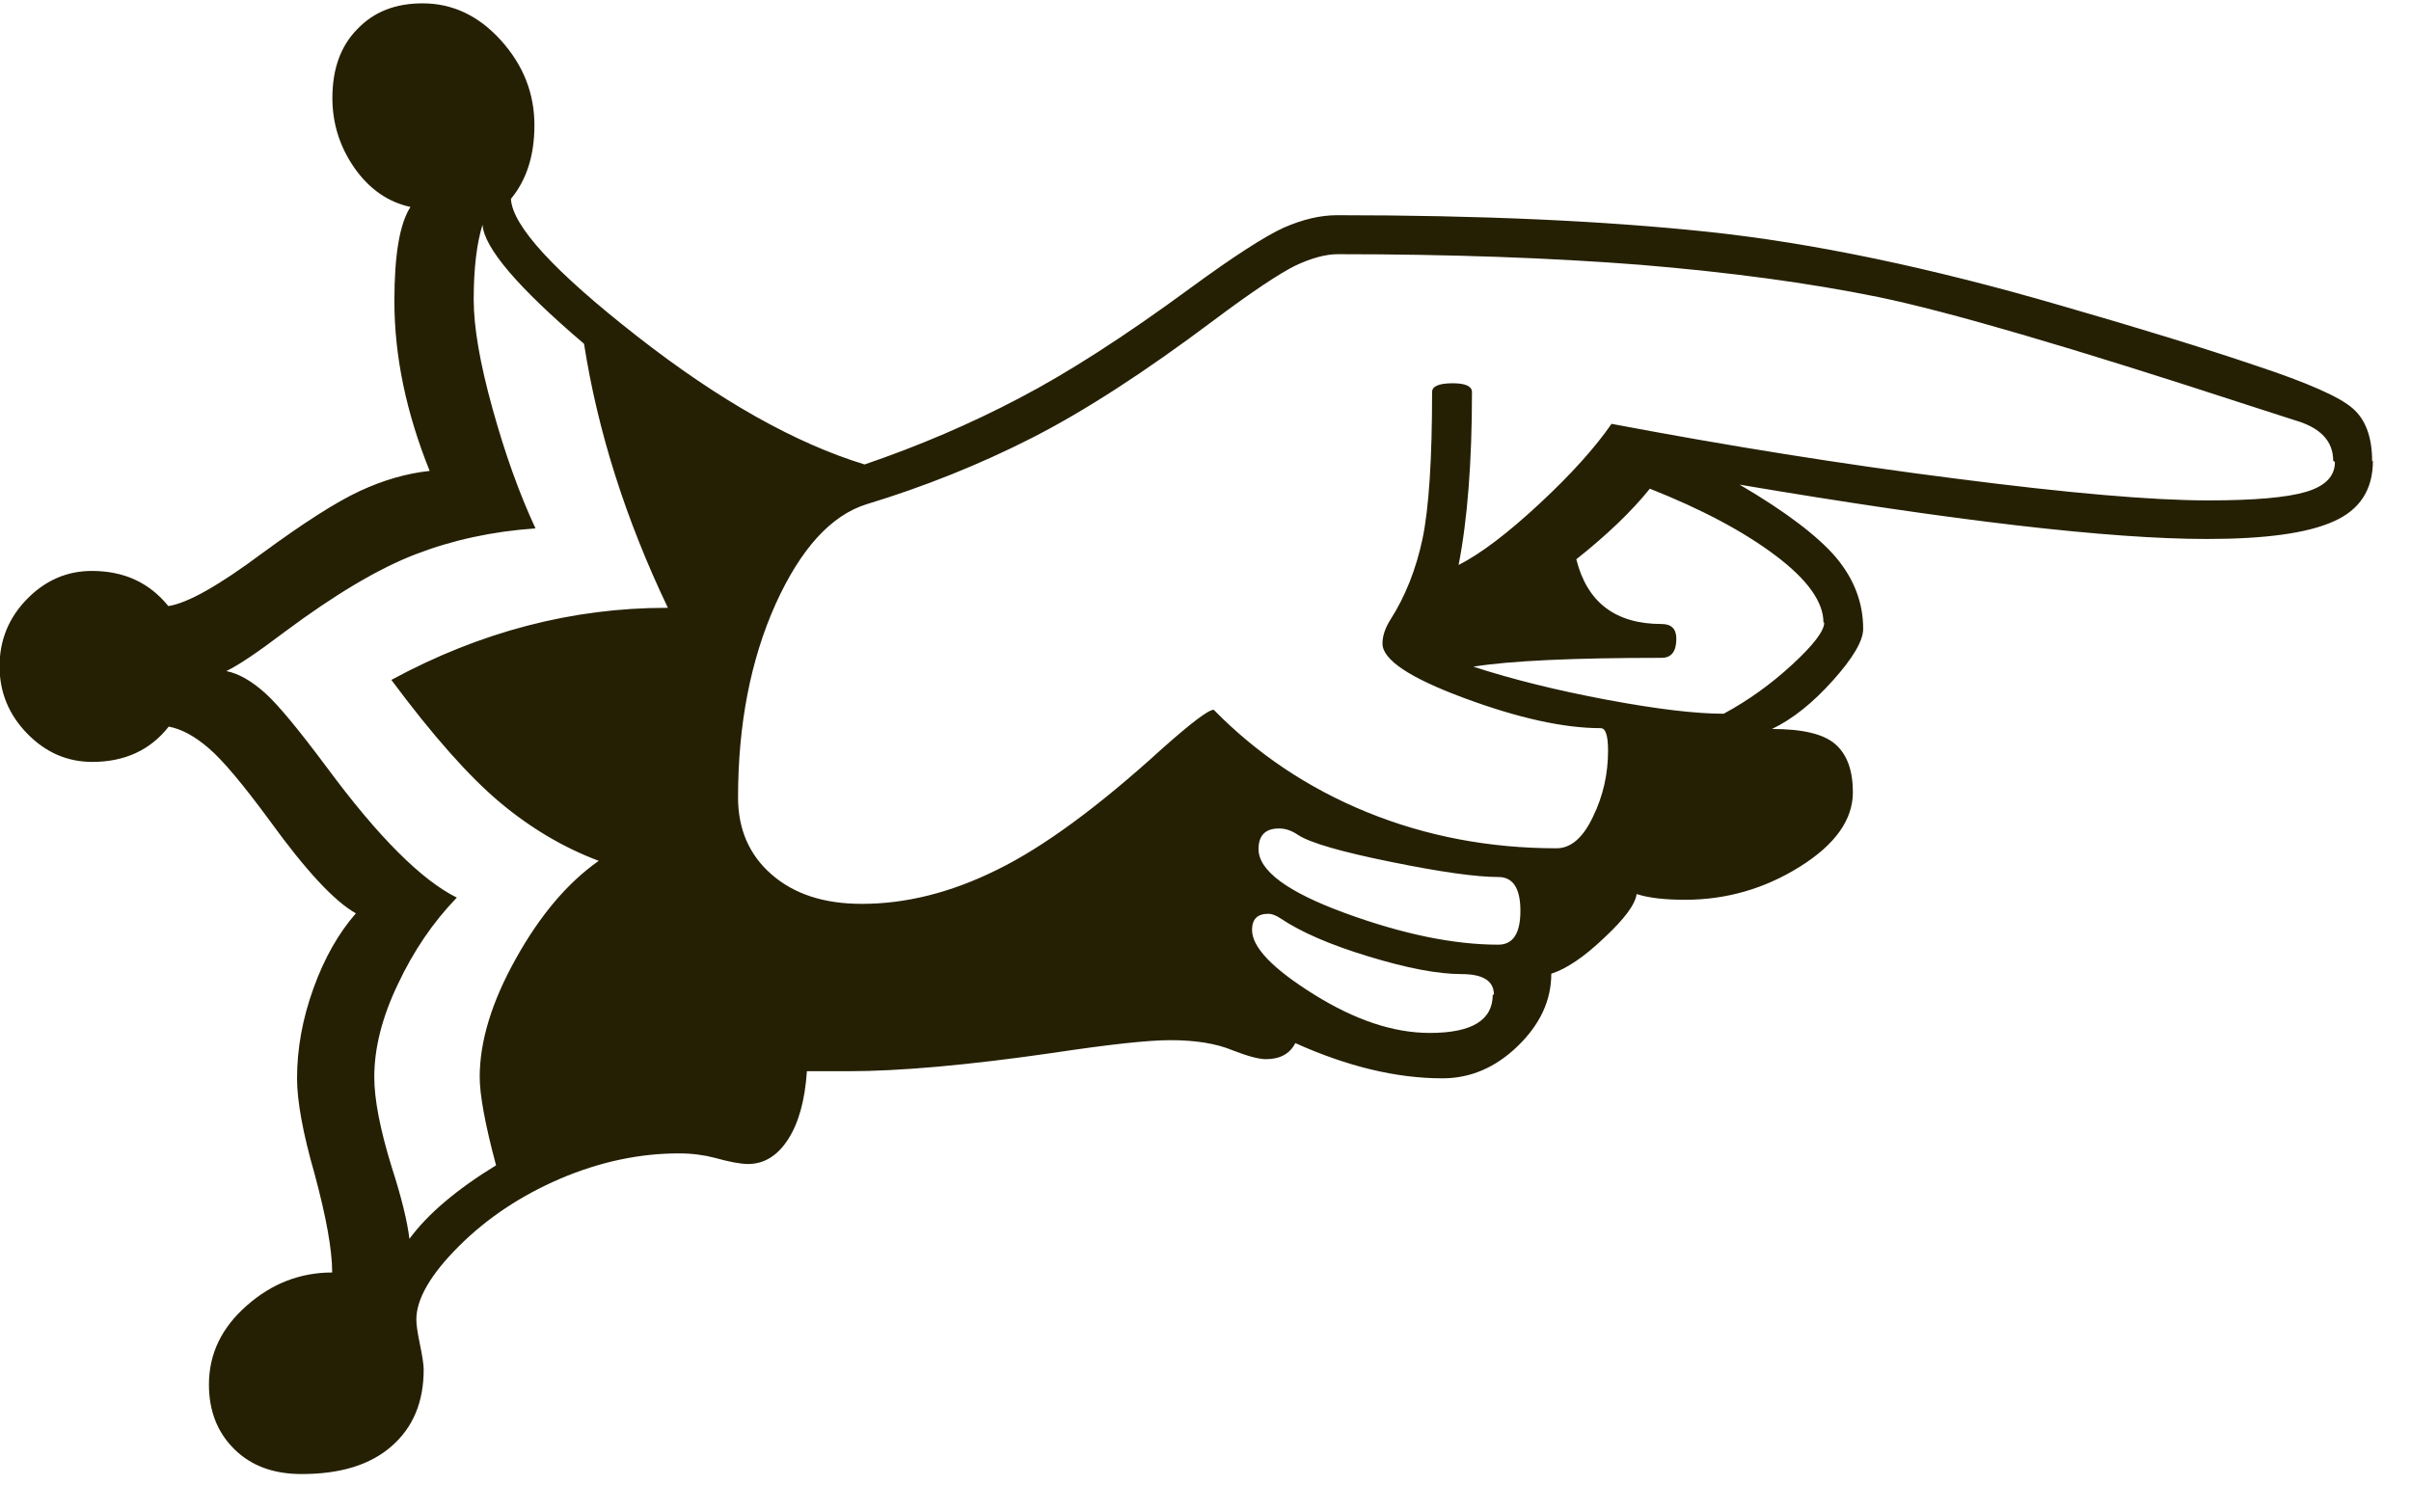
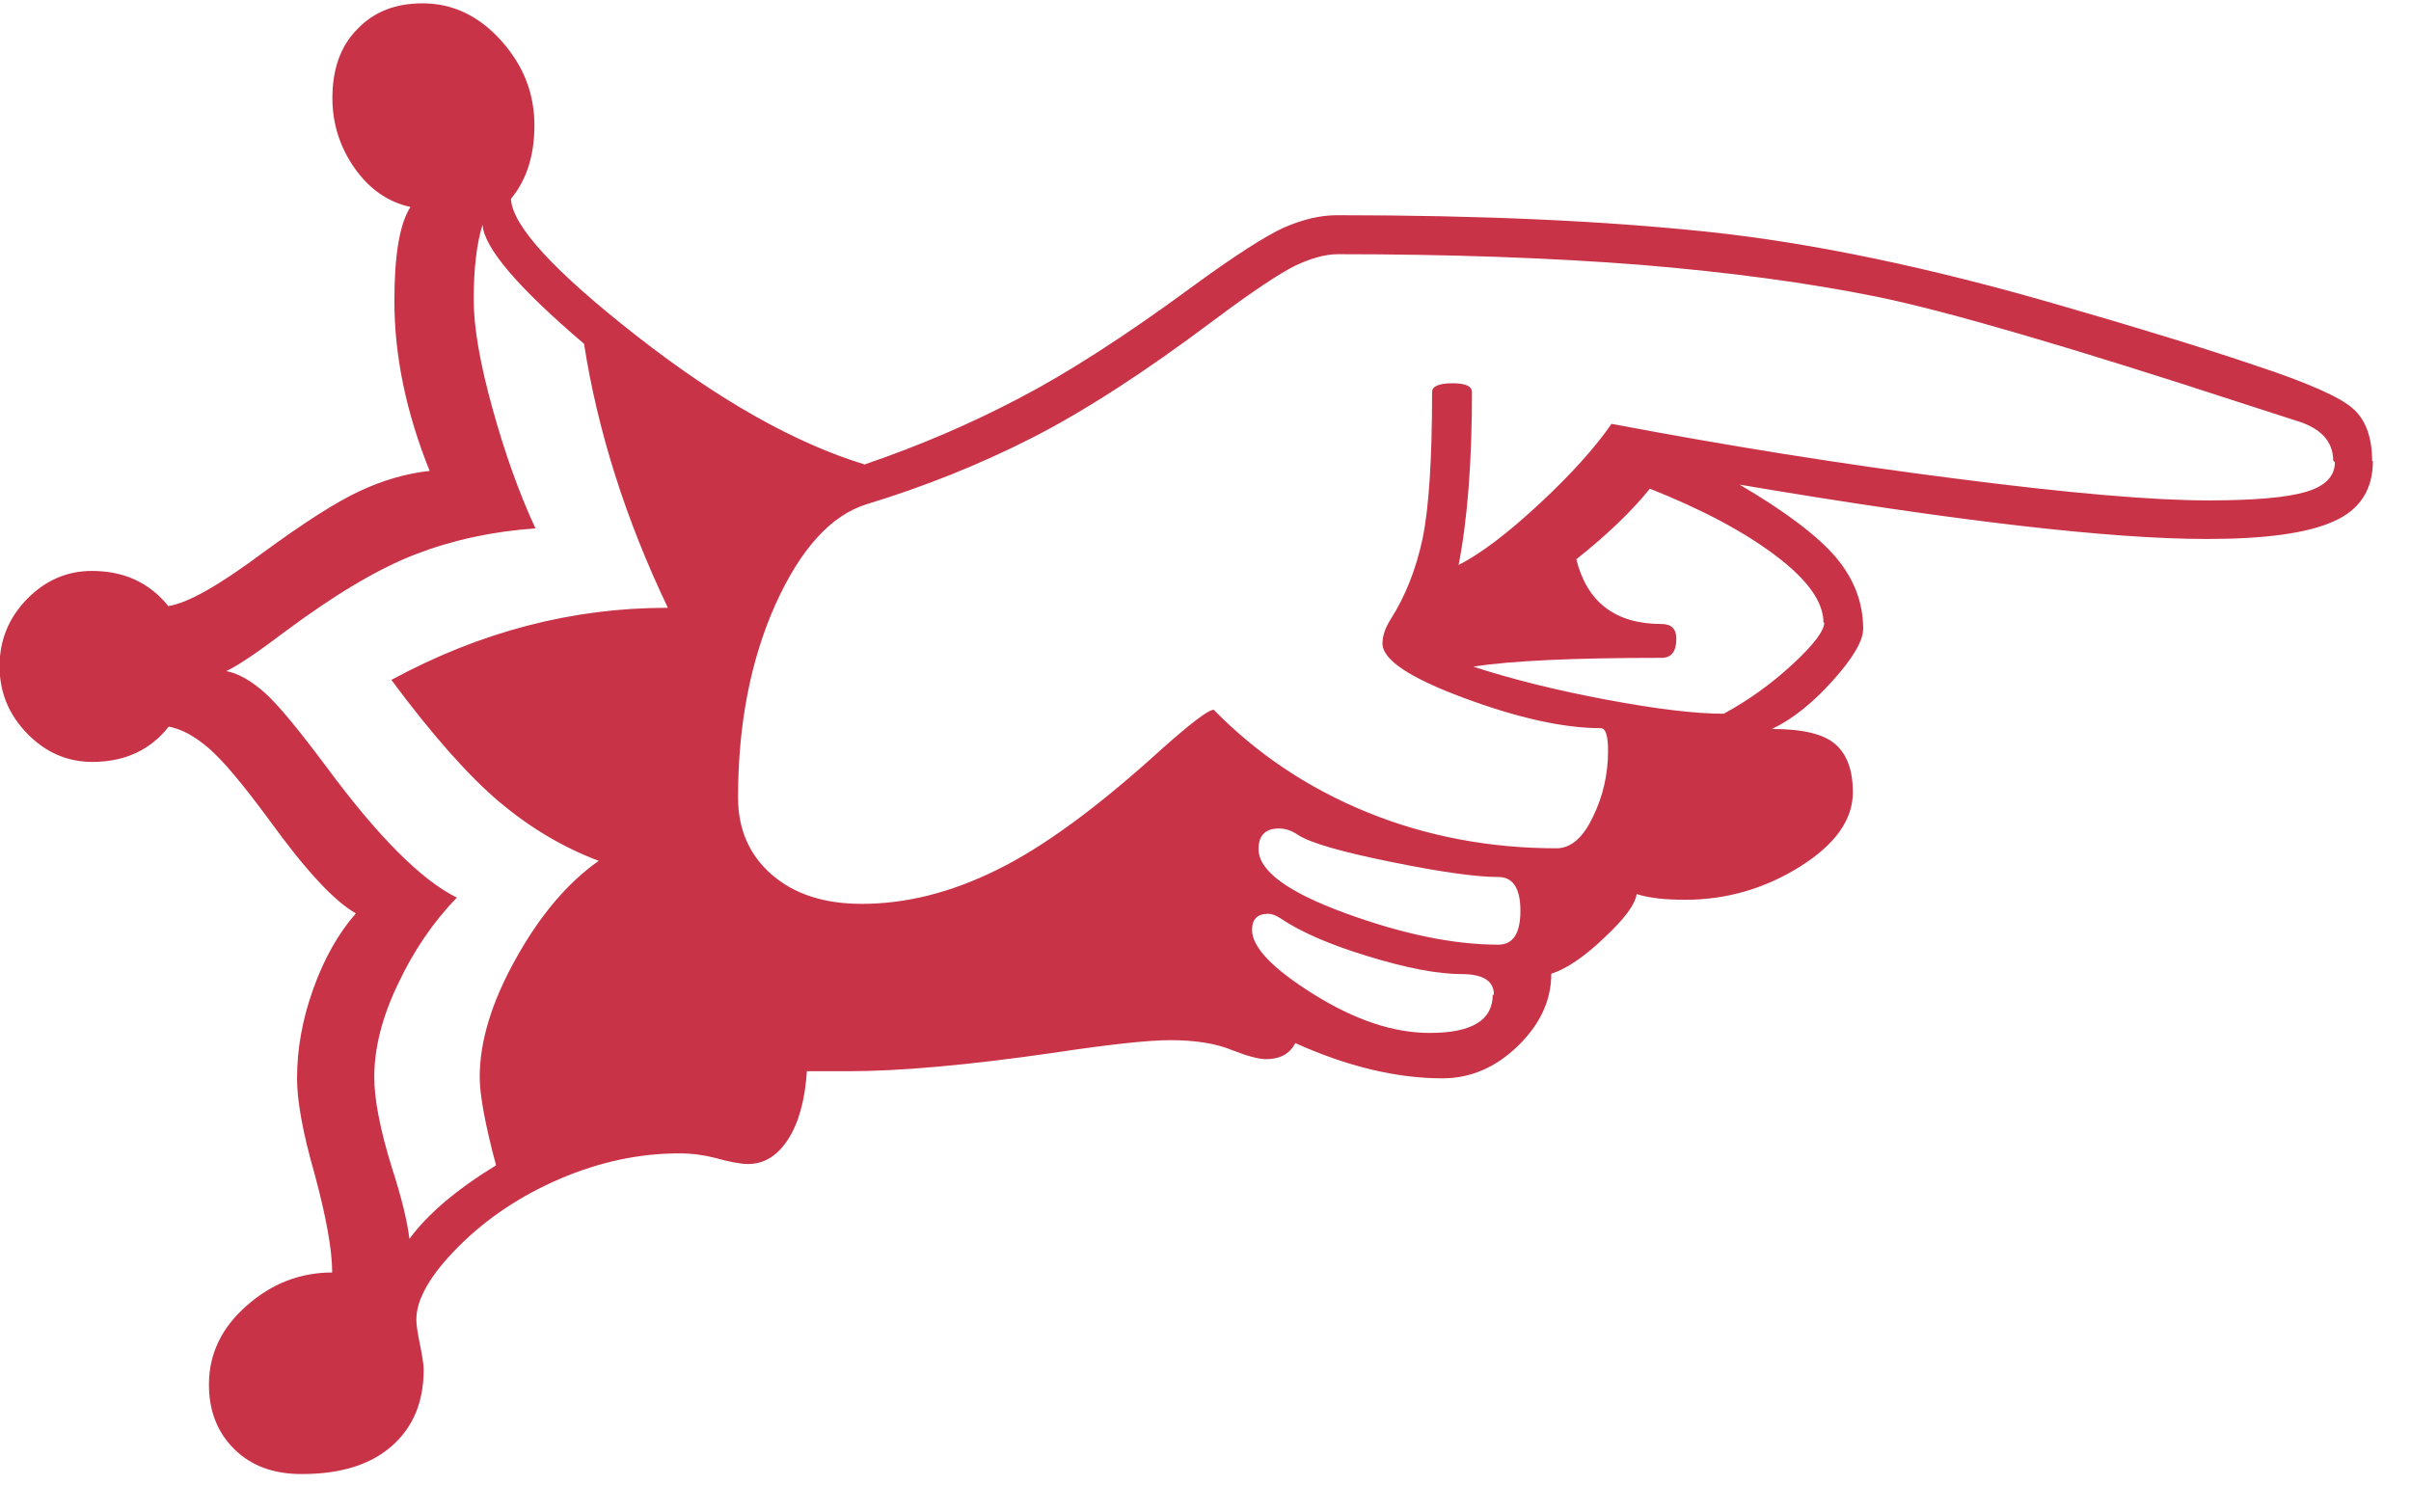
<svg xmlns="http://www.w3.org/2000/svg" width="59" height="37" viewBox="0 0 59 37">
-   <path d="M58.068 11.276c0 .708-.32 1.203-.963 1.485-.642.29-1.677.43-3.105.43-2.364 0-6.174-.44-11.43-1.33 1.128.66 1.914 1.26 2.358 1.78.444.53.666 1.11.666 1.75 0 .29-.246.71-.738 1.26s-.99.95-1.494 1.19c.744 0 1.26.12 1.548.37.288.25.432.64.432 1.18 0 .67-.432 1.28-1.296 1.82-.864.54-1.8.81-2.808.81-.48 0-.876-.04-1.188-.14-.036.26-.3.61-.792 1.07-.492.47-.924.76-1.296.88 0 .65-.273 1.24-.82 1.77-.545.528-1.16.79-1.844.79-1.128 0-2.328-.29-3.6-.862-.132.26-.372.393-.72.393-.168 0-.438-.07-.81-.215-.408-.17-.918-.25-1.53-.25-.54 0-1.494.104-2.862.31-2.076.3-3.75.45-5.022.45h-1.008c-.048.71-.2 1.264-.46 1.666-.257.4-.584.605-.98.605-.18 0-.45-.05-.81-.15-.264-.07-.558-.11-.882-.11-.972 0-1.94.208-2.907.62-.966.416-1.794.968-2.484 1.658s-1.035 1.29-1.035 1.79c0 .12.03.328.09.616s.09.49.09.61c0 .79-.26 1.414-.783 1.87-.522.46-1.257.684-2.205.684-.684 0-1.233-.2-1.647-.61-.414-.41-.62-.935-.62-1.583 0-.744.308-1.39.926-1.93.61-.54 1.31-.81 2.09-.81 0-.562-.15-1.37-.43-2.41-.29-1.01-.43-1.79-.43-2.34 0-.72.13-1.45.4-2.2s.62-1.36 1.04-1.84c-.52-.29-1.22-1.04-2.11-2.27-.65-.884-1.15-1.48-1.49-1.77-.34-.293-.66-.47-.98-.53-.45.576-1.08.864-1.87.864-.61 0-1.14-.23-1.59-.69-.45-.46-.68-1.01-.68-1.65 0-.633.22-1.182.67-1.644.45-.46.98-.69 1.59-.69.79 0 1.41.29 1.87.86.47-.07 1.232-.5 2.3-1.295 1.01-.74 1.803-1.25 2.385-1.52.58-.27 1.15-.433 1.71-.493-.575-1.43-.863-2.81-.863-4.16 0-1.13.13-1.89.393-2.3-.55-.12-1.01-.44-1.37-.955-.36-.517-.54-1.087-.54-1.71 0-.71.2-1.27.607-1.684.41-.432.94-.634 1.6-.634.732 0 1.37.3 1.917.905.55.61.82 1.3.82 2.08 0 .734-.19 1.334-.575 1.8.034.66 1.063 1.78 3.085 3.36 2.02 1.58 3.88 2.624 5.57 3.14 1.334-.456 2.594-.996 3.78-1.62 1.19-.62 2.59-1.52 4.196-2.7 1.064-.78 1.83-1.27 2.282-1.476.46-.2.89-.304 1.3-.304 3.493 0 6.517.136 9.073.406s5.45.874 8.66 1.81c1.91.55 3.5 1.04 4.76 1.467 1.27.42 2.06.77 2.37 1.05.31.27.47.7.47 1.29zm-13.446 3.96c0-.504-.39-1.05-1.17-1.638-.78-.588-1.806-1.134-3.078-1.638-.444.552-1.044 1.128-1.8 1.728.264 1.056.96 1.584 2.088 1.584.24 0 .36.12.36.36 0 .312-.12.468-.36.468-2.172 0-3.708.072-4.608.216.96.312 2.05.582 3.267.81 1.22.228 2.17.342 2.86.342.6-.324 1.16-.726 1.68-1.206s.78-.822.78-1.026zm12.474-3.96c0-.48-.312-.81-.936-.99-.108-.036-.48-.156-1.116-.36-4.332-1.416-7.356-2.3-9.072-2.655-1.716-.35-3.66-.61-5.832-.79-2.172-.17-4.638-.26-7.398-.26-.312 0-.66.1-1.044.28-.384.19-1.05.63-1.998 1.34-1.692 1.27-3.177 2.23-4.455 2.88-1.278.65-2.625 1.19-4.04 1.62-.865.27-1.606 1.08-2.224 2.44-.61 1.36-.92 2.94-.92 4.74 0 .78.28 1.41.82 1.88.55.48 1.28.72 2.21.72 1.07 0 2.17-.27 3.3-.83 1.13-.55 2.48-1.54 4.05-2.97.71-.63 1.13-.95 1.26-.95 1.06 1.08 2.31 1.92 3.76 2.51 1.45.59 3 .88 4.63.88.35 0 .65-.26.89-.77.25-.51.37-1.05.37-1.62 0-.37-.06-.55-.18-.55-.91 0-2.03-.25-3.35-.74s-1.99-.933-1.99-1.33c0-.193.07-.39.2-.595.36-.565.62-1.22.78-1.97.156-.75.234-1.95.234-3.593 0-.14.17-.213.506-.213.31 0 .47.073.47.217 0 1.706-.11 3.116-.327 4.23.54-.274 1.2-.775 1.98-1.5s1.366-1.38 1.762-1.954c2.854.54 5.66.99 8.42 1.34 2.76.357 4.82.534 6.178.534 1.13 0 1.93-.07 2.398-.21.47-.14.706-.38.706-.73zm-19.89 11.016c0-.552-.18-.828-.54-.828-.54 0-1.416-.123-2.628-.37-1.212-.245-1.968-.464-2.268-.656-.156-.108-.312-.162-.468-.162-.336 0-.504.168-.504.504 0 .528.705 1.05 2.115 1.566 1.41.516 2.66.774 3.753.774.36 0 .54-.276.54-.828zm-.648 2.052c0-.336-.264-.504-.792-.504-.576 0-1.335-.144-2.277-.432-.95-.288-1.66-.6-2.16-.936-.11-.072-.21-.108-.29-.108-.27 0-.4.132-.4.396 0 .42.5.945 1.51 1.575s1.95.945 2.84.945c1.03 0 1.54-.312 1.54-.936zm-20.214-9.468c-1.032-2.16-1.716-4.314-2.052-6.462-1.62-1.38-2.448-2.352-2.484-2.916-.144.468-.216 1.08-.216 1.836 0 .672.153 1.56.46 2.664.305 1.104.656 2.082 1.052 2.934-1.044.072-2.02.282-2.925.63-.91.348-1.98.984-3.22 1.908-.65.492-1.12.81-1.42.954.3.06.61.237.94.53.33.295.83.904 1.52 1.828 1.25 1.692 2.31 2.754 3.18 3.186-.58.6-1.06 1.305-1.44 2.115-.39.81-.58 1.57-.58 2.277 0 .54.14 1.278.43 2.214.24.744.38 1.326.43 1.746.45-.612 1.16-1.212 2.12-1.8-.27-1.008-.4-1.728-.4-2.16 0-.876.294-1.845.89-2.907.592-1.062 1.27-1.857 2.023-2.385-.863-.324-1.673-.804-2.43-1.44-.755-.636-1.637-1.632-2.645-2.988 2.17-1.176 4.42-1.764 6.73-1.764z" fill="#252003" fill-rule="evenodd" />
+   <path d="M58.068 11.276c0 .708-.32 1.203-.963 1.485-.642.29-1.677.43-3.105.43-2.364 0-6.174-.44-11.43-1.33 1.128.66 1.914 1.26 2.358 1.78.444.53.666 1.11.666 1.75 0 .29-.246.71-.738 1.26s-.99.95-1.494 1.19c.744 0 1.26.12 1.548.37.288.25.432.64.432 1.18 0 .67-.432 1.28-1.296 1.82-.864.54-1.8.81-2.808.81-.48 0-.876-.04-1.188-.14-.036.26-.3.61-.792 1.07-.492.47-.924.76-1.296.88 0 .65-.273 1.24-.82 1.77-.545.528-1.16.79-1.844.79-1.128 0-2.328-.29-3.6-.862-.132.26-.372.393-.72.393-.168 0-.438-.07-.81-.215-.408-.17-.918-.25-1.53-.25-.54 0-1.494.104-2.862.31-2.076.3-3.75.45-5.022.45h-1.008c-.048.71-.2 1.264-.46 1.666-.257.4-.584.605-.98.605-.18 0-.45-.05-.81-.15-.264-.07-.558-.11-.882-.11-.972 0-1.94.208-2.907.62-.966.416-1.794.968-2.484 1.658s-1.035 1.29-1.035 1.79c0 .12.03.328.09.616s.09.49.09.61c0 .79-.26 1.414-.783 1.87-.522.46-1.257.684-2.205.684-.684 0-1.233-.2-1.647-.61-.414-.41-.62-.935-.62-1.583 0-.744.308-1.39.926-1.93.61-.54 1.31-.81 2.09-.81 0-.562-.15-1.37-.43-2.41-.29-1.01-.43-1.79-.43-2.34 0-.72.13-1.45.4-2.2s.62-1.36 1.04-1.84c-.52-.29-1.22-1.04-2.11-2.27-.65-.884-1.15-1.48-1.49-1.77-.34-.293-.66-.47-.98-.53-.45.576-1.08.864-1.87.864-.61 0-1.14-.23-1.59-.69-.45-.46-.68-1.01-.68-1.65 0-.633.22-1.182.67-1.644.45-.46.98-.69 1.59-.69.79 0 1.41.29 1.87.86.47-.07 1.232-.5 2.3-1.295 1.01-.74 1.803-1.25 2.385-1.52.58-.27 1.15-.433 1.71-.493-.575-1.43-.863-2.81-.863-4.16 0-1.13.13-1.89.393-2.3-.55-.12-1.01-.44-1.37-.955-.36-.517-.54-1.087-.54-1.71 0-.71.2-1.27.607-1.684.41-.432.94-.634 1.6-.634.732 0 1.37.3 1.917.905.55.61.82 1.3.82 2.08 0 .734-.19 1.334-.575 1.8.034.66 1.063 1.78 3.085 3.36 2.02 1.58 3.88 2.624 5.57 3.14 1.334-.456 2.594-.996 3.78-1.62 1.19-.62 2.59-1.52 4.196-2.7 1.064-.78 1.83-1.27 2.282-1.476.46-.2.89-.304 1.3-.304 3.493 0 6.517.136 9.073.406s5.45.874 8.66 1.81c1.91.55 3.5 1.04 4.76 1.467 1.27.42 2.06.77 2.37 1.05.31.27.47.7.47 1.29zm-13.446 3.96c0-.504-.39-1.05-1.17-1.638-.78-.588-1.806-1.134-3.078-1.638-.444.552-1.044 1.128-1.8 1.728.264 1.056.96 1.584 2.088 1.584.24 0 .36.12.36.36 0 .312-.12.468-.36.468-2.172 0-3.708.072-4.608.216.96.312 2.05.582 3.267.81 1.22.228 2.17.342 2.86.342.6-.324 1.16-.726 1.68-1.206s.78-.822.78-1.026zm12.474-3.96c0-.48-.312-.81-.936-.99-.108-.036-.48-.156-1.116-.36-4.332-1.416-7.356-2.3-9.072-2.655-1.716-.35-3.66-.61-5.832-.79-2.172-.17-4.638-.26-7.398-.26-.312 0-.66.1-1.044.28-.384.19-1.05.63-1.998 1.34-1.692 1.27-3.177 2.23-4.455 2.88-1.278.65-2.625 1.19-4.04 1.62-.865.27-1.606 1.08-2.224 2.44-.61 1.36-.92 2.94-.92 4.74 0 .78.28 1.41.82 1.88.55.48 1.28.72 2.21.72 1.07 0 2.17-.27 3.3-.83 1.13-.55 2.48-1.54 4.05-2.97.71-.63 1.13-.95 1.26-.95 1.06 1.08 2.31 1.92 3.76 2.51 1.45.59 3 .88 4.63.88.35 0 .65-.26.89-.77.25-.51.37-1.05.37-1.62 0-.37-.06-.55-.18-.55-.91 0-2.03-.25-3.35-.74s-1.99-.933-1.99-1.33c0-.193.07-.39.2-.595.36-.565.62-1.22.78-1.97.156-.75.234-1.95.234-3.593 0-.14.17-.213.506-.213.31 0 .47.073.47.217 0 1.706-.11 3.116-.327 4.23.54-.274 1.2-.775 1.98-1.5s1.366-1.38 1.762-1.954c2.854.54 5.66.99 8.42 1.34 2.76.357 4.82.534 6.178.534 1.13 0 1.93-.07 2.398-.21.47-.14.706-.38.706-.73zm-19.89 11.016c0-.552-.18-.828-.54-.828-.54 0-1.416-.123-2.628-.37-1.212-.245-1.968-.464-2.268-.656-.156-.108-.312-.162-.468-.162-.336 0-.504.168-.504.504 0 .528.705 1.05 2.115 1.566 1.41.516 2.66.774 3.753.774.36 0 .54-.276.54-.828zm-.648 2.052c0-.336-.264-.504-.792-.504-.576 0-1.335-.144-2.277-.432-.95-.288-1.66-.6-2.16-.936-.11-.072-.21-.108-.29-.108-.27 0-.4.132-.4.396 0 .42.5.945 1.51 1.575s1.95.945 2.84.945c1.03 0 1.54-.312 1.54-.936zm-20.214-9.468c-1.032-2.16-1.716-4.314-2.052-6.462-1.62-1.38-2.448-2.352-2.484-2.916-.144.468-.216 1.08-.216 1.836 0 .672.153 1.56.46 2.664.305 1.104.656 2.082 1.052 2.934-1.044.072-2.02.282-2.925.63-.91.348-1.98.984-3.22 1.908-.65.492-1.12.81-1.42.954.3.06.61.237.94.53.33.295.83.904 1.52 1.828 1.25 1.692 2.31 2.754 3.18 3.186-.58.6-1.06 1.305-1.44 2.115-.39.81-.58 1.57-.58 2.277 0 .54.14 1.278.43 2.214.24.744.38 1.326.43 1.746.45-.612 1.16-1.212 2.12-1.8-.27-1.008-.4-1.728-.4-2.16 0-.876.294-1.845.89-2.907.592-1.062 1.27-1.857 2.023-2.385-.863-.324-1.673-.804-2.43-1.44-.755-.636-1.637-1.632-2.645-2.988 2.17-1.176 4.42-1.764 6.73-1.764z" fill="#c93347" fill-rule="evenodd" />
</svg>
